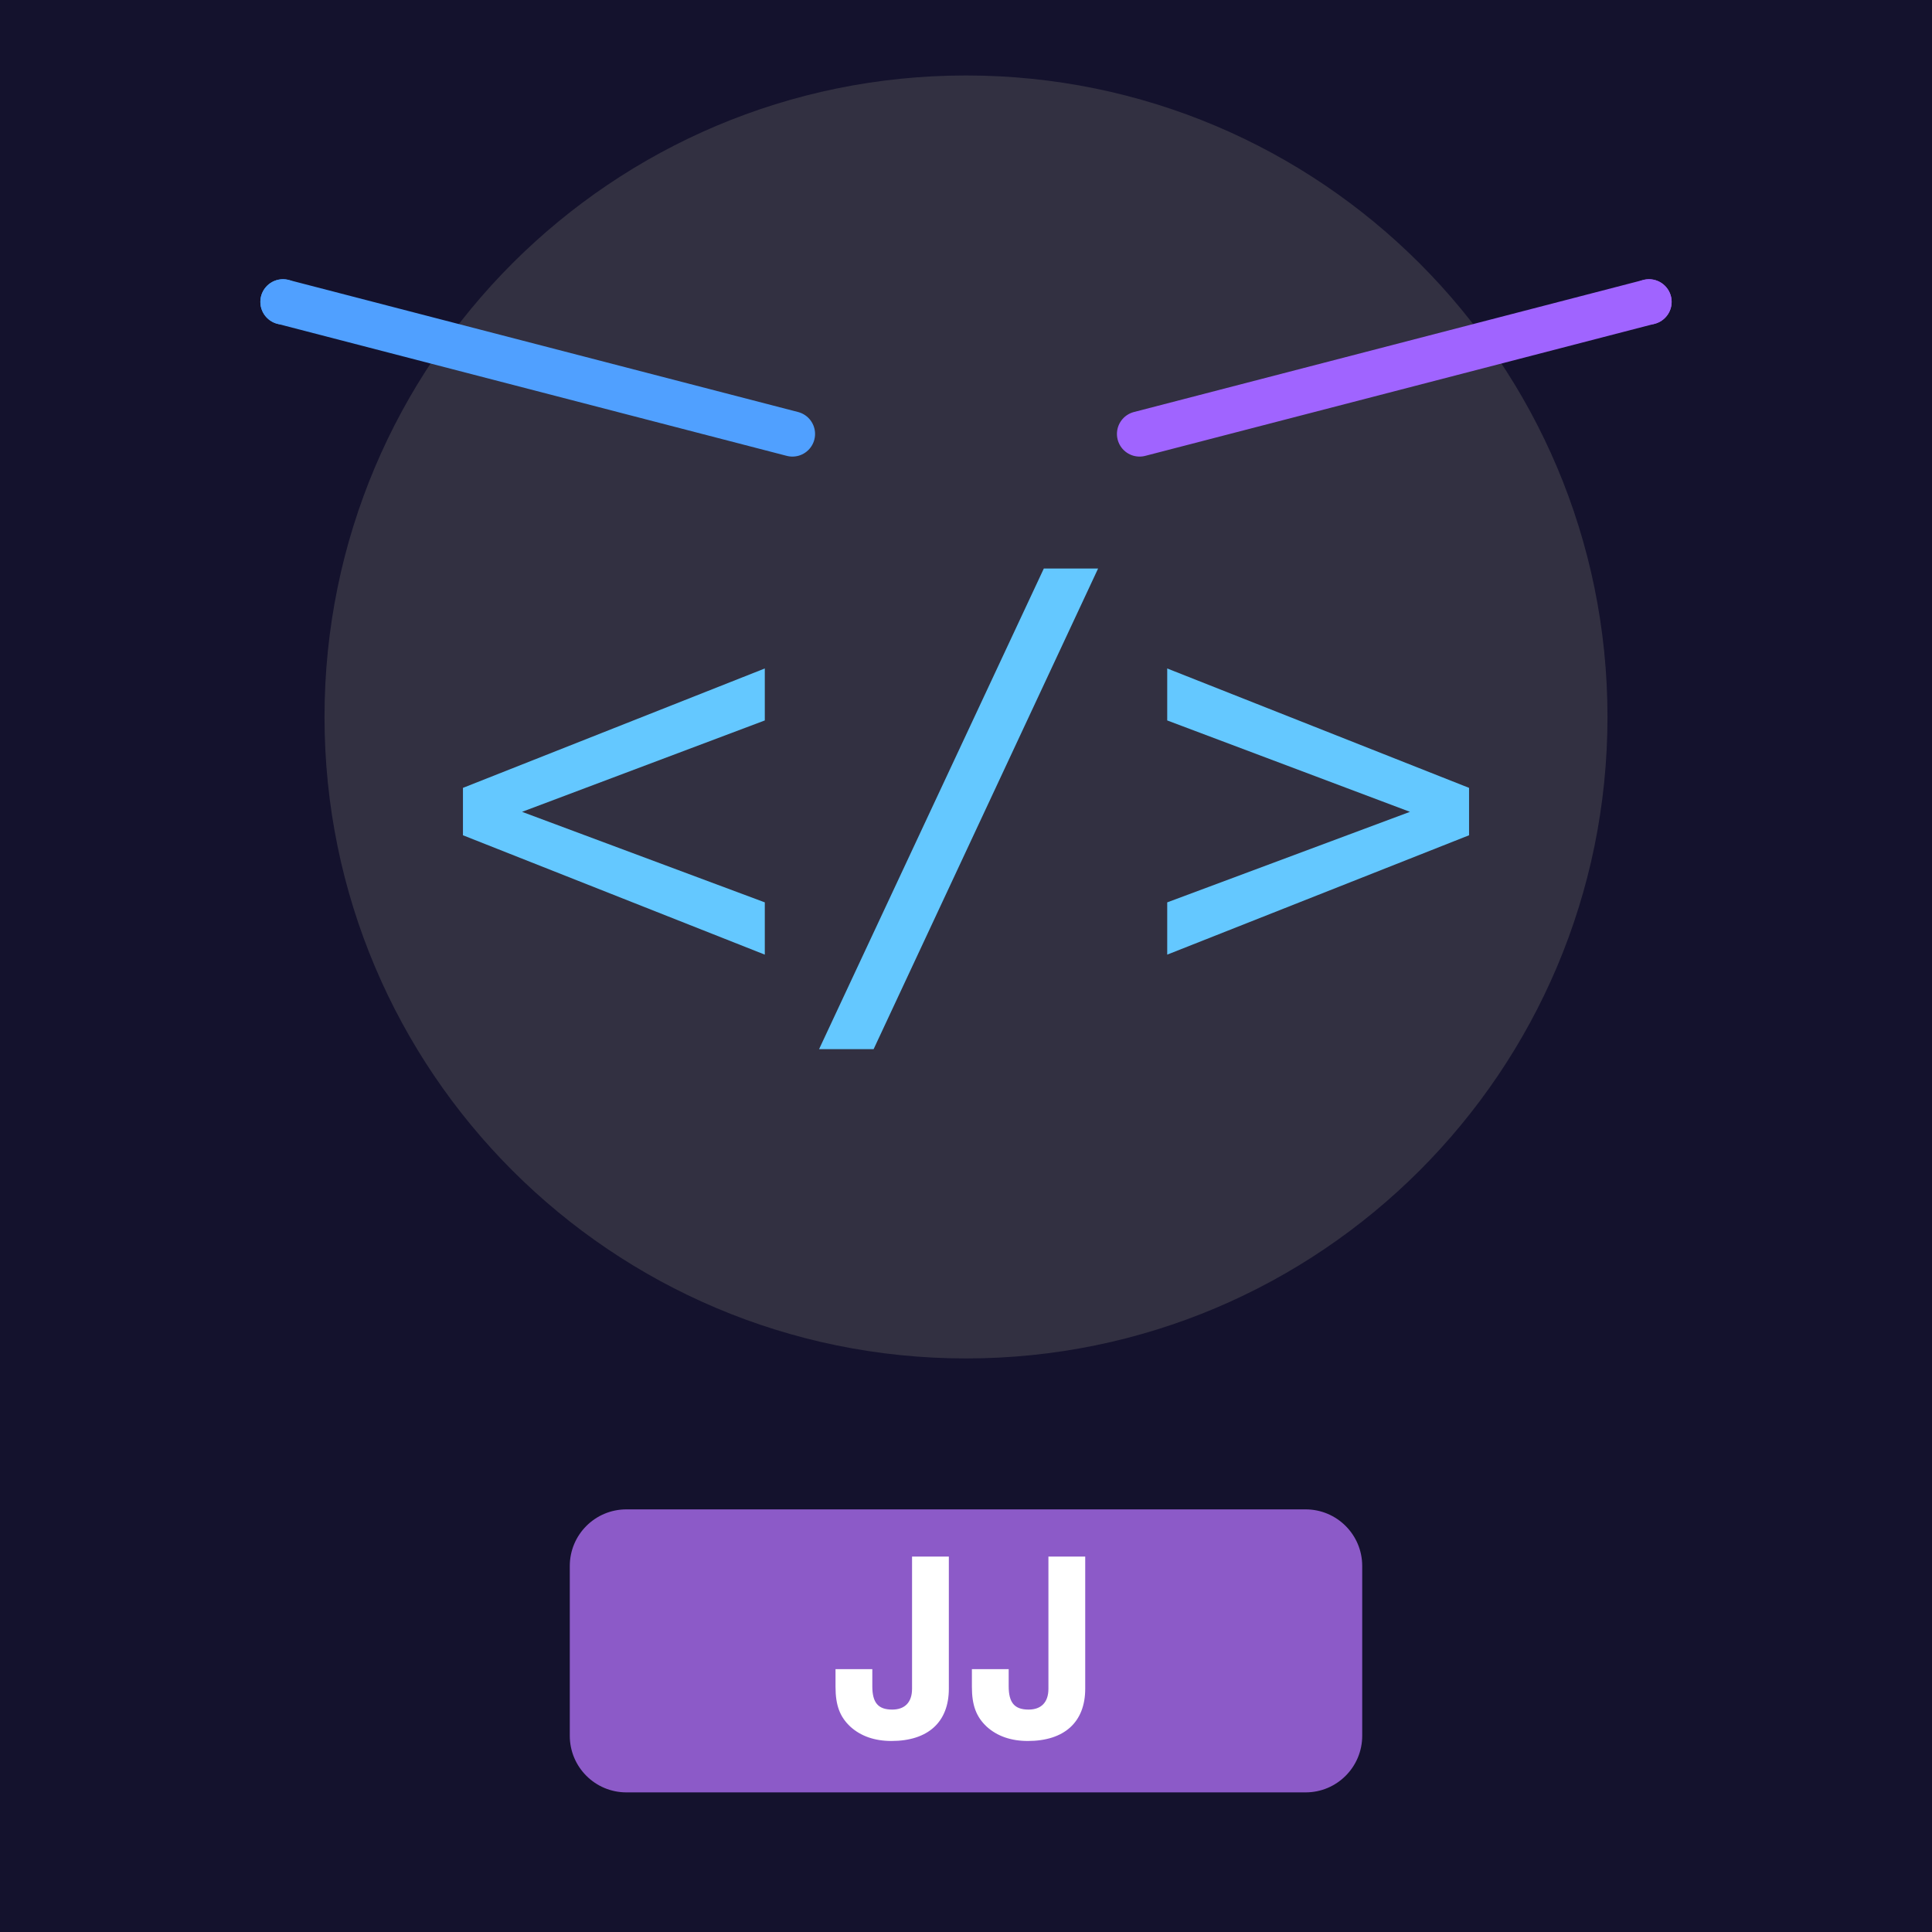
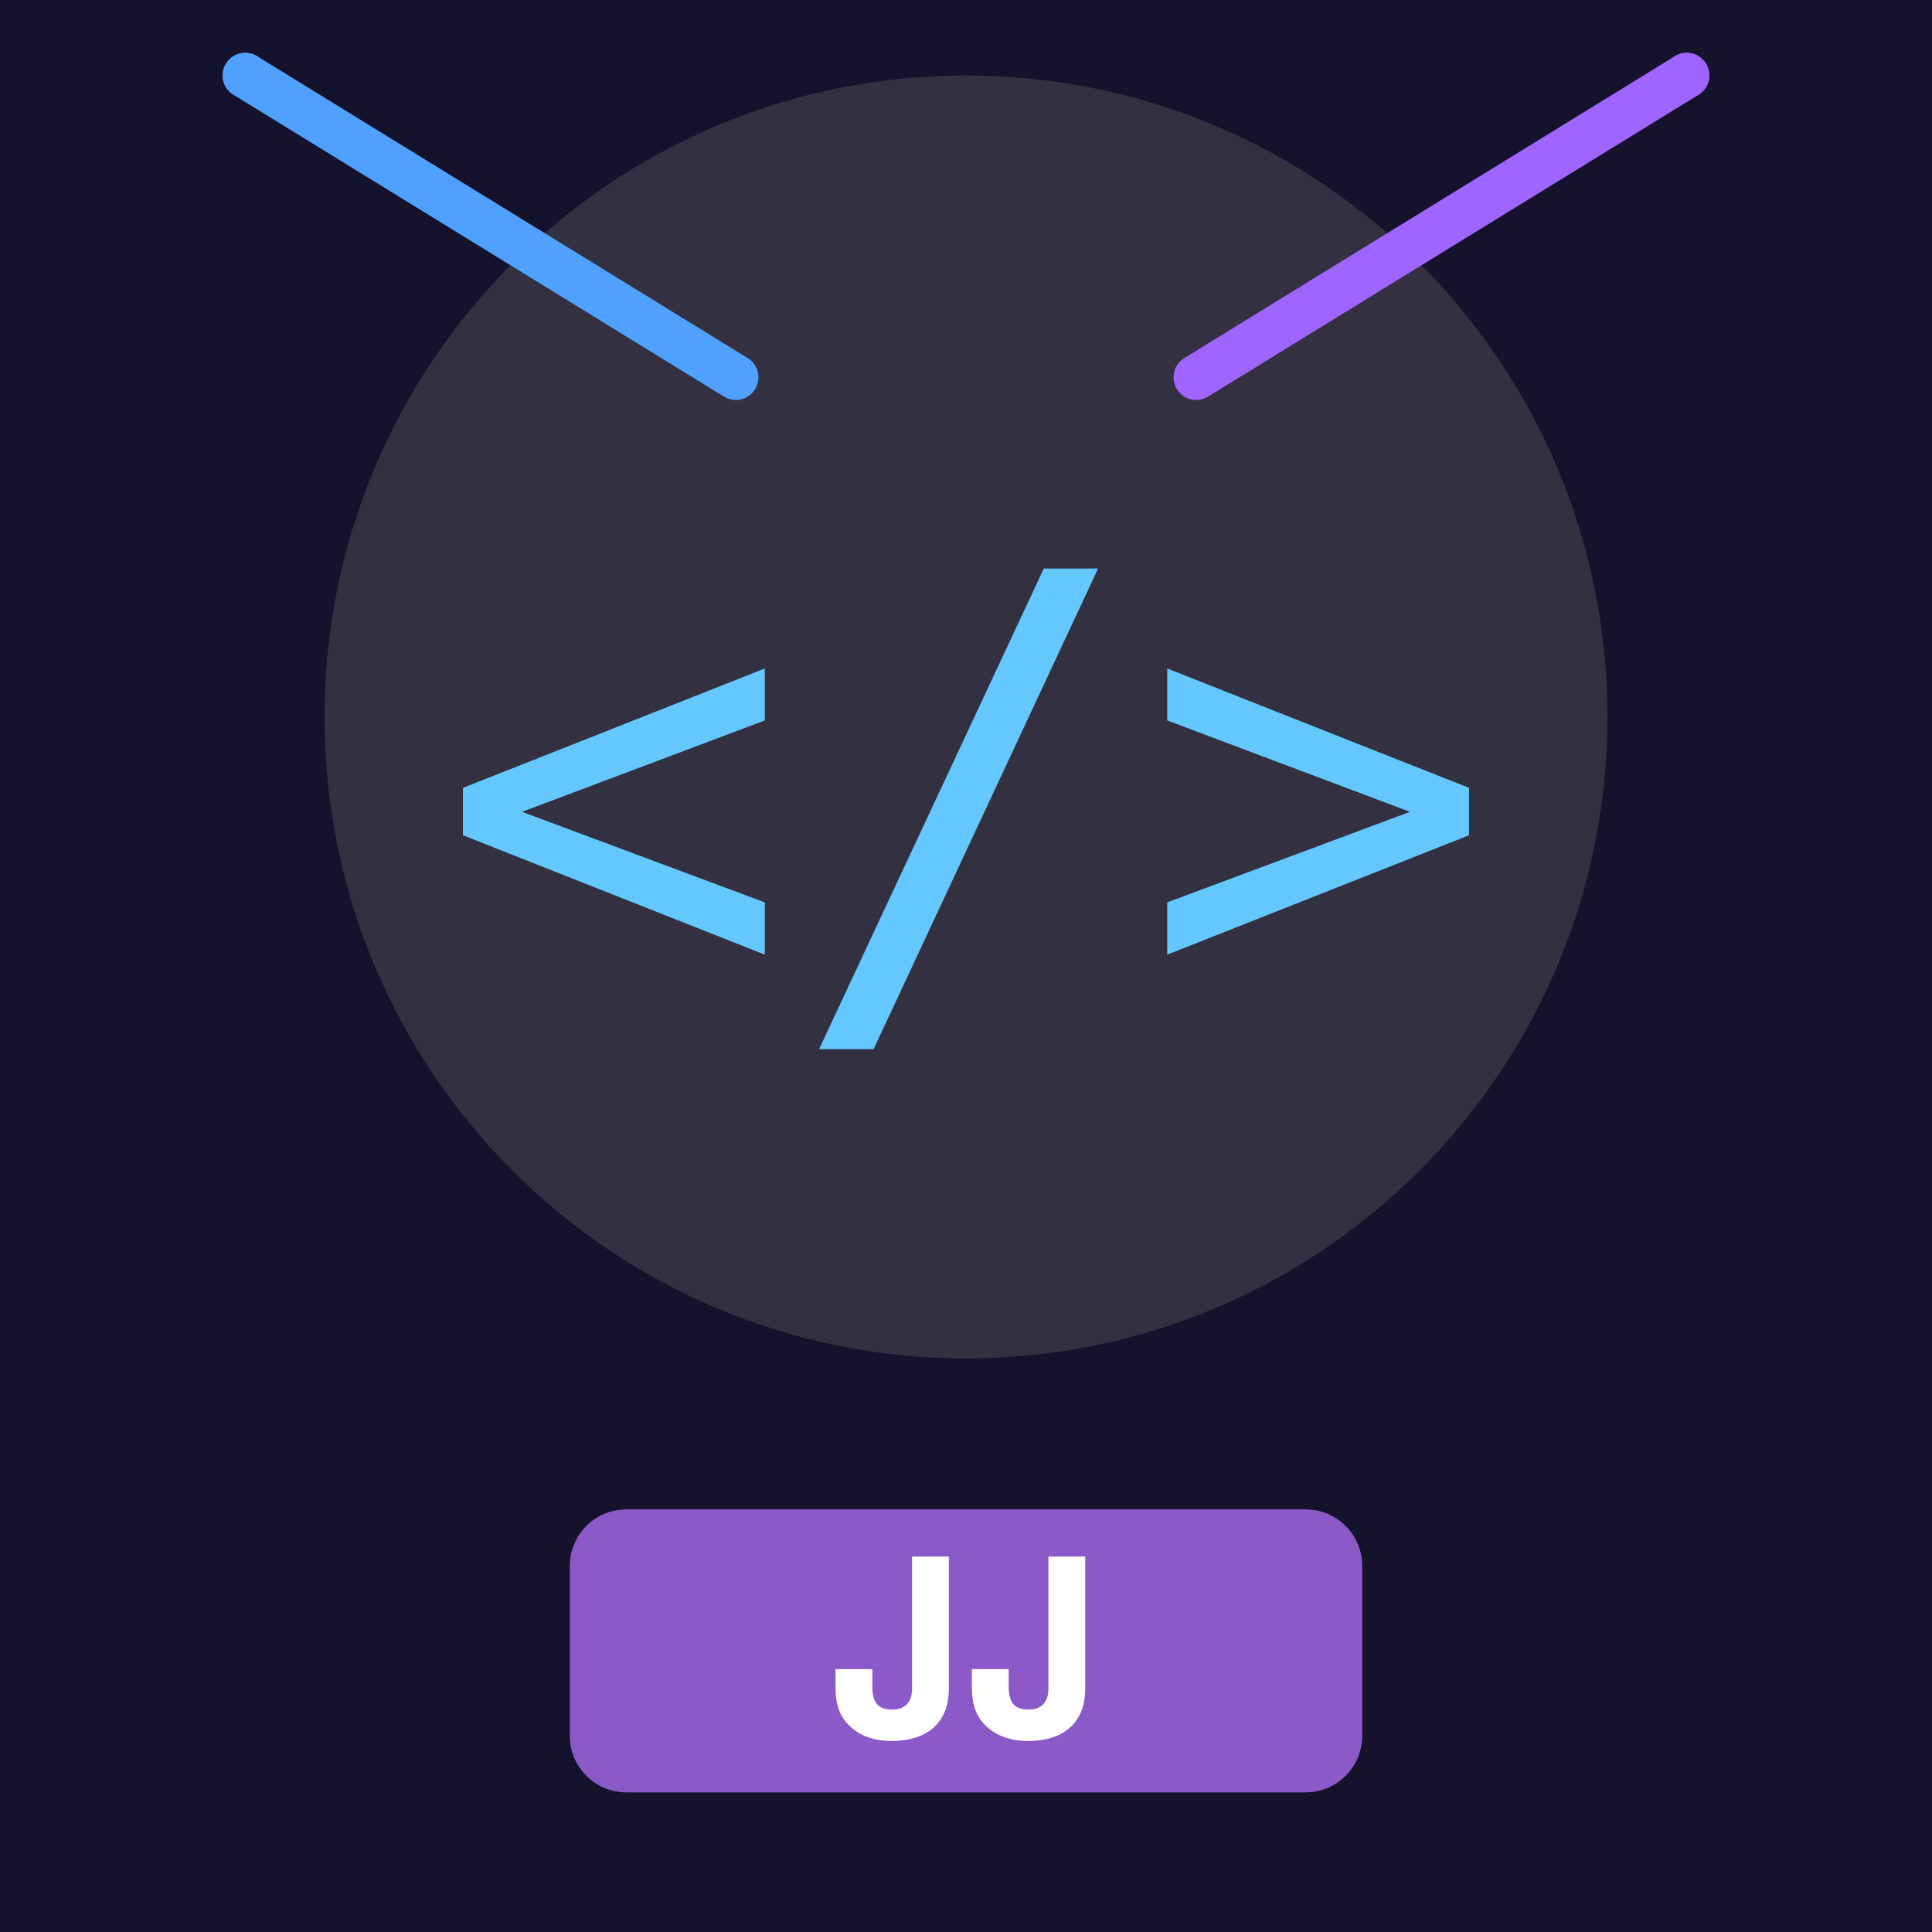
<svg xmlns="http://www.w3.org/2000/svg" viewBox="0 0 1024 1024" width="1024" height="1024">
  <rect width="1024" height="1024" fill="#14122D" />
  <circle cx="512" cy="380" r="340" fill="#323041" />
-   <line x1="150" y1="160" x2="420" y2="230" stroke="#50A0FF" stroke-width="24" stroke-linecap="round" />
-   <circle cx="150" cy="160" r="12" fill="#50A0FF" />
-   <line x1="874" y1="160" x2="604" y2="230" stroke="#A064FF" stroke-width="24" stroke-linecap="round" />
-   <circle cx="874" cy="160" r="12" fill="#A064FF" />
+   <line x1="130" y1="40" x2="390" y2="200" stroke="#50A0FF" stroke-width="24" stroke-linecap="round" />
+   <circle cx="130" cy="40" r="12" fill="#50A0FF" />
+   <line x1="894" y1="40" x2="634" y2="200" stroke="#A064FF" stroke-width="24" stroke-linecap="round" />
+   <circle cx="894" cy="40" r="12" fill="#A064FF" />
  <text x="512" y="420" font-family="Menlo, monospace" font-size="310" fill="#64C8FF" text-anchor="middle" dominant-baseline="central">&lt;/&gt;</text>
  <rect x="302" y="800" width="420" height="150" rx="30" ry="30" fill="#8C5AC8" />
  <text x="512" y="890" font-family="Helvetica, Arial, sans-serif" font-size="130" fill="white" text-anchor="middle" dominant-baseline="central" font-weight="bold">JJ</text>
</svg>
